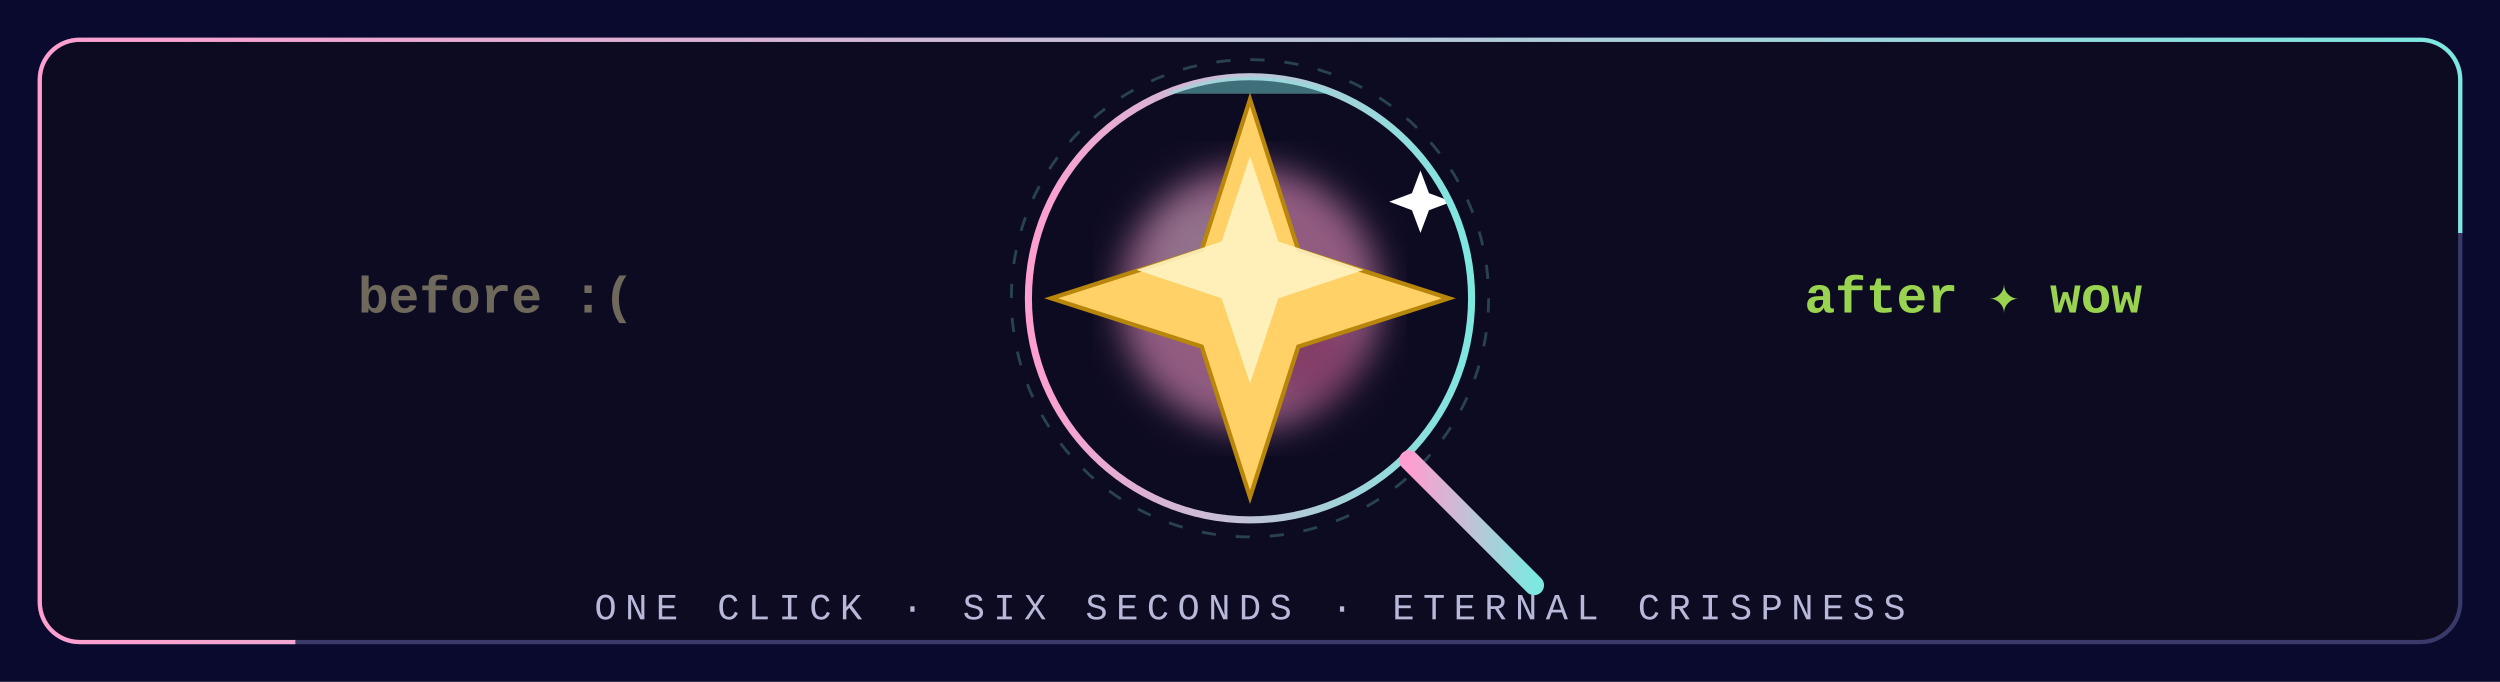
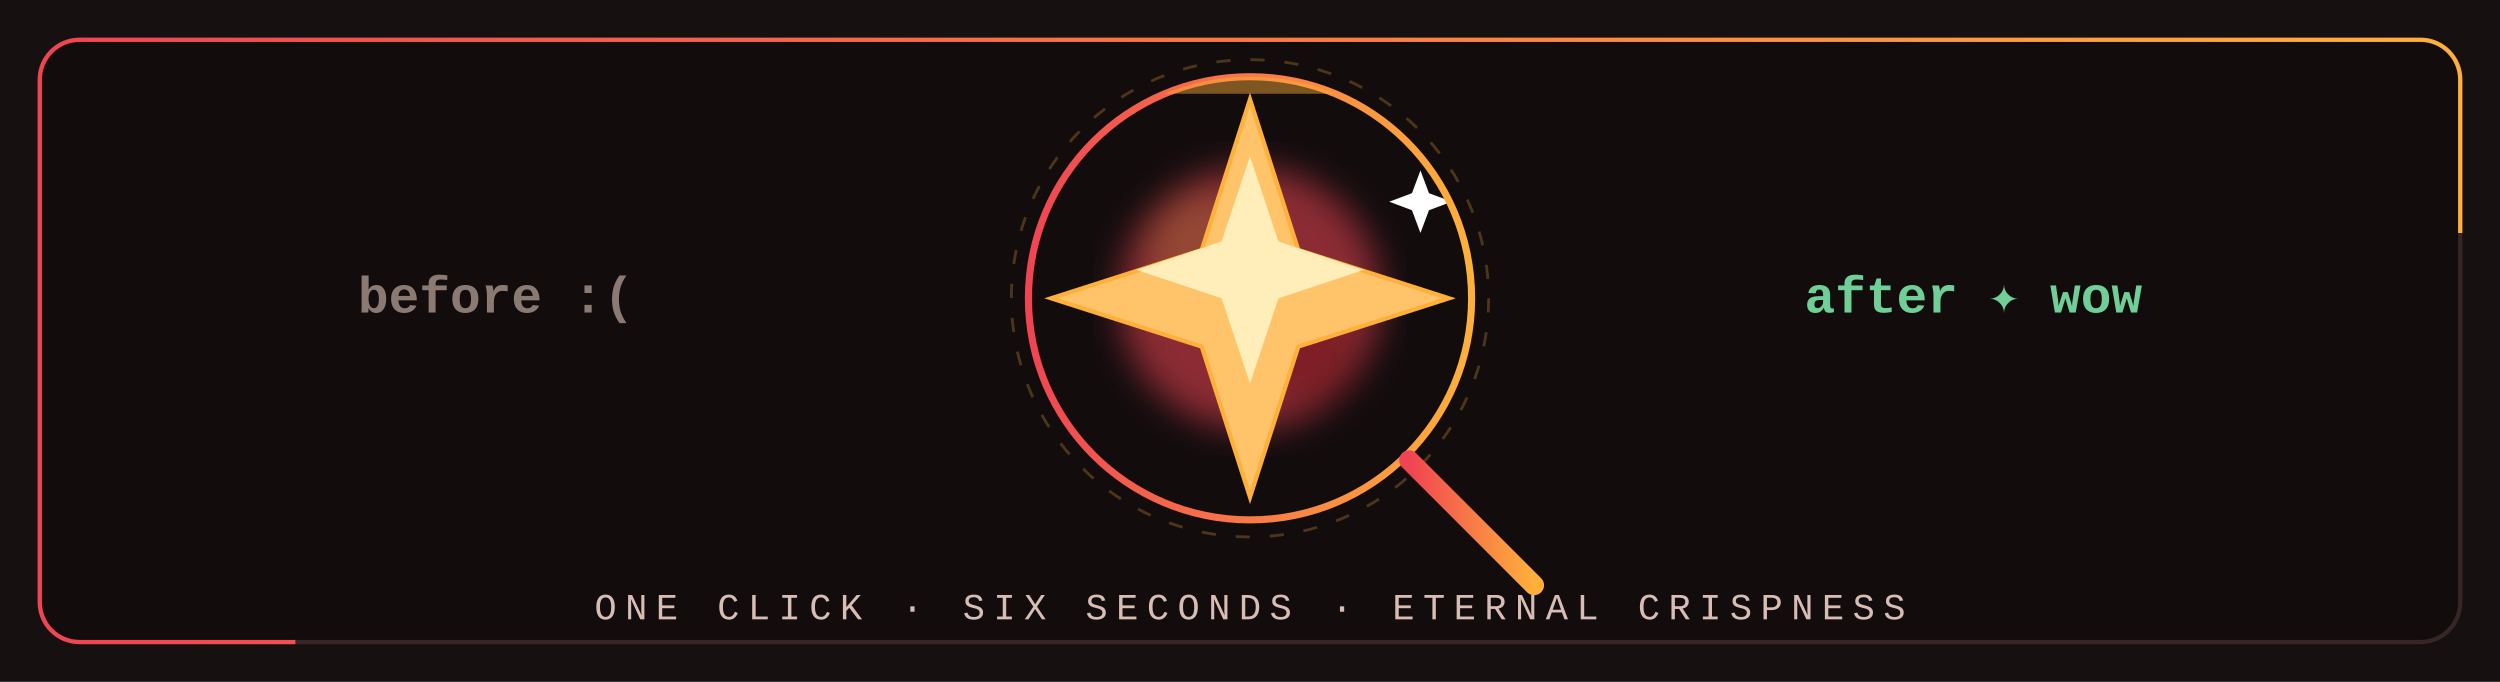
<svg xmlns="http://www.w3.org/2000/svg" width="880" height="240" viewBox="0 0 880 240" role="img" aria-label="a blurry blob resolving into a crisp star under a scanning loupe">
  <defs>
    <clipPath id="lens">
      <circle cx="440" cy="105" r="78" />
    </clipPath>
    <radialGradient id="vign">
      <stop offset=".6" stop-color="#000" stop-opacity="0" />
      <stop offset="1" stop-color="#000" stop-opacity=".55" />
    </radialGradient>
    <linearGradient id="zg" x1="0" y1="0" x2="1" y2="0">
-       <stop offset="0" stop-color="#ff9ecf">
-         <animate attributeName="stop-color" values="#ff9ecf;#7de8e0;#9ad34f;#ff9ecf" dur="7s" repeatCount="indefinite" />
+       <stop offset="0" stop-color="#f04452">
+         <animate attributeName="stop-color" values="#f04452;#ffb03a;#6fcf97;#f04452" dur="7s" repeatCount="indefinite" />
      </stop>
-       <stop offset="1" stop-color="#7de8e0">
-         <animate attributeName="stop-color" values="#7de8e0;#9ad34f;#ff9ecf;#7de8e0" dur="7s" repeatCount="indefinite" />
+       <stop offset="1" stop-color="#ffb03a">
+         <animate attributeName="stop-color" values="#ffb03a;#6fcf97;#f04452;#ffb03a" dur="7s" repeatCount="indefinite" />
      </stop>
    </linearGradient>
    <filter id="blur6">
      <feGaussianBlur stdDeviation="6" />
    </filter>
    <filter id="blur2">
      <feGaussianBlur stdDeviation="1.2" />
    </filter>
  </defs>
-   <rect width="880" height="240" fill="#0a0a2e" />
-   <rect x="14" y="14" width="852" height="212" rx="14" fill="#0d0b22" stroke="#3a3a6a" stroke-width="1.5" />
+   <rect width="880" height="240" fill="#171011" />
+   <rect x="14" y="14" width="852" height="212" rx="14" fill="#120c0d" stroke="#382526" stroke-width="1.5" />
  <rect x="14" y="14" width="852" height="212" rx="14" fill="none" stroke="url(#zg)" stroke-width="1.5" stroke-dasharray="900" stroke-dashoffset="0">
    <animate attributeName="stroke-dashoffset" values="900;0" dur="2.2s" repeatCount="indefinite" />
  </rect>
  <g opacity=".55" filter="url(#blur6)">
-     <circle cx="440" cy="105" r="46" fill="#ff9ecf" />
-     <circle cx="424" cy="88" r="18" fill="#ffc4e2" />
-     <circle cx="458" cy="122" r="20" fill="#e56ba4" />
+     <circle cx="440" cy="105" r="46" fill="#f04452" />
+     <circle cx="424" cy="88" r="18" fill="#ff7a52" />
+     <circle cx="458" cy="122" r="20" fill="#d92d3a" />
  </g>
  <g>
    <animate attributeName="filter" values="url(#blur2);url(#blur2);none;none;url(#blur2)" keyTimes="0;.2;.55;.85;1" dur="6s" repeatCount="indefinite" />
-     <path d="M440 35 l17 53 53 17 -53 17 -17 53 -17 -53 -53 -17 53 -17 z" fill="#ffd166" stroke="#b8860b" stroke-width="1.5" />
+     <path d="M440 35 l17 53 53 17 -53 17 -17 53 -17 -53 -53 -17 53 -17 z" fill="#ffc46a" stroke="#ffb03a" stroke-width="1.5" />
    <path d="M440 55 l10 30 30 10 -30 10 -10 30 -10 -30 -30 -10 30 -10 z" fill="#fff3c2" opacity=".9" />
    <path d="M500 60 l3 8 8 3 -8 3 -3 8 -3 -8 -8 -3 8 -3 z" fill="#fff">
      <animate attributeName="opacity" values="0;1;0" dur="6s" keyTimes="0;.6;.85" repeatCount="indefinite" />
    </path>
  </g>
  <circle cx="440" cy="105" r="78" fill="none" stroke="url(#zg)" stroke-width="2.5" />
-   <circle cx="440" cy="105" r="84" fill="none" stroke="#7de8e0" stroke-opacity=".25" stroke-width="1" stroke-dasharray="5 7">
+   <circle cx="440" cy="105" r="84" fill="none" stroke="#ffb03a" stroke-opacity=".25" stroke-width="1" stroke-dasharray="5 7">
    <animateTransform attributeName="transform" type="rotate" from="0 440 105" to="360 440 105" dur="10s" repeatCount="indefinite" />
  </circle>
  <g clip-path="url(#lens)">
-     <rect x="352" y="27" width="176" height="6" fill="#7de8e0" opacity=".45">
+     <rect x="352" y="27" width="176" height="6" fill="#ffb03a" opacity=".45">
      <animate attributeName="y" values="27;177;27" dur="3s" repeatCount="indefinite" />
    </rect>
  </g>
  <line x1="496" y1="162" x2="540" y2="206" stroke="url(#zg)" stroke-width="7" stroke-linecap="round" />
  <g font-family="'Courier New',monospace" font-weight="bold" font-size="18">
-     <text x="180" y="110" text-anchor="middle" fill="#6f695b">before :(
+     <text x="180" y="110" text-anchor="middle" fill="#8a7a72">before :(
      <animate attributeName="opacity" values="1;1;0;0;1" keyTimes="0;.2;.3;.9;1" dur="6s" repeatCount="indefinite" />
    </text>
-     <text x="700" y="110" text-anchor="middle" fill="#9ad34f">after ✦ wow
+     <text x="700" y="110" text-anchor="middle" fill="#6fcf97">after ✦ wow
      <animate attributeName="opacity" values="0;0;1;1;0" keyTimes="0;.3;.42;.9;1" dur="6s" repeatCount="indefinite" />
    </text>
  </g>
-   <text x="440" y="218" text-anchor="middle" font-family="'Courier New',monospace" font-size="13" letter-spacing="3" fill="#b8b8d8">ONE CLICK · SIX SECONDS · ETERNAL CRISPNESS</text>
+   <text x="440" y="218" text-anchor="middle" font-family="'Courier New',monospace" font-size="13" letter-spacing="3" fill="#d8bdb4">ONE CLICK · SIX SECONDS · ETERNAL CRISPNESS</text>
</svg>
